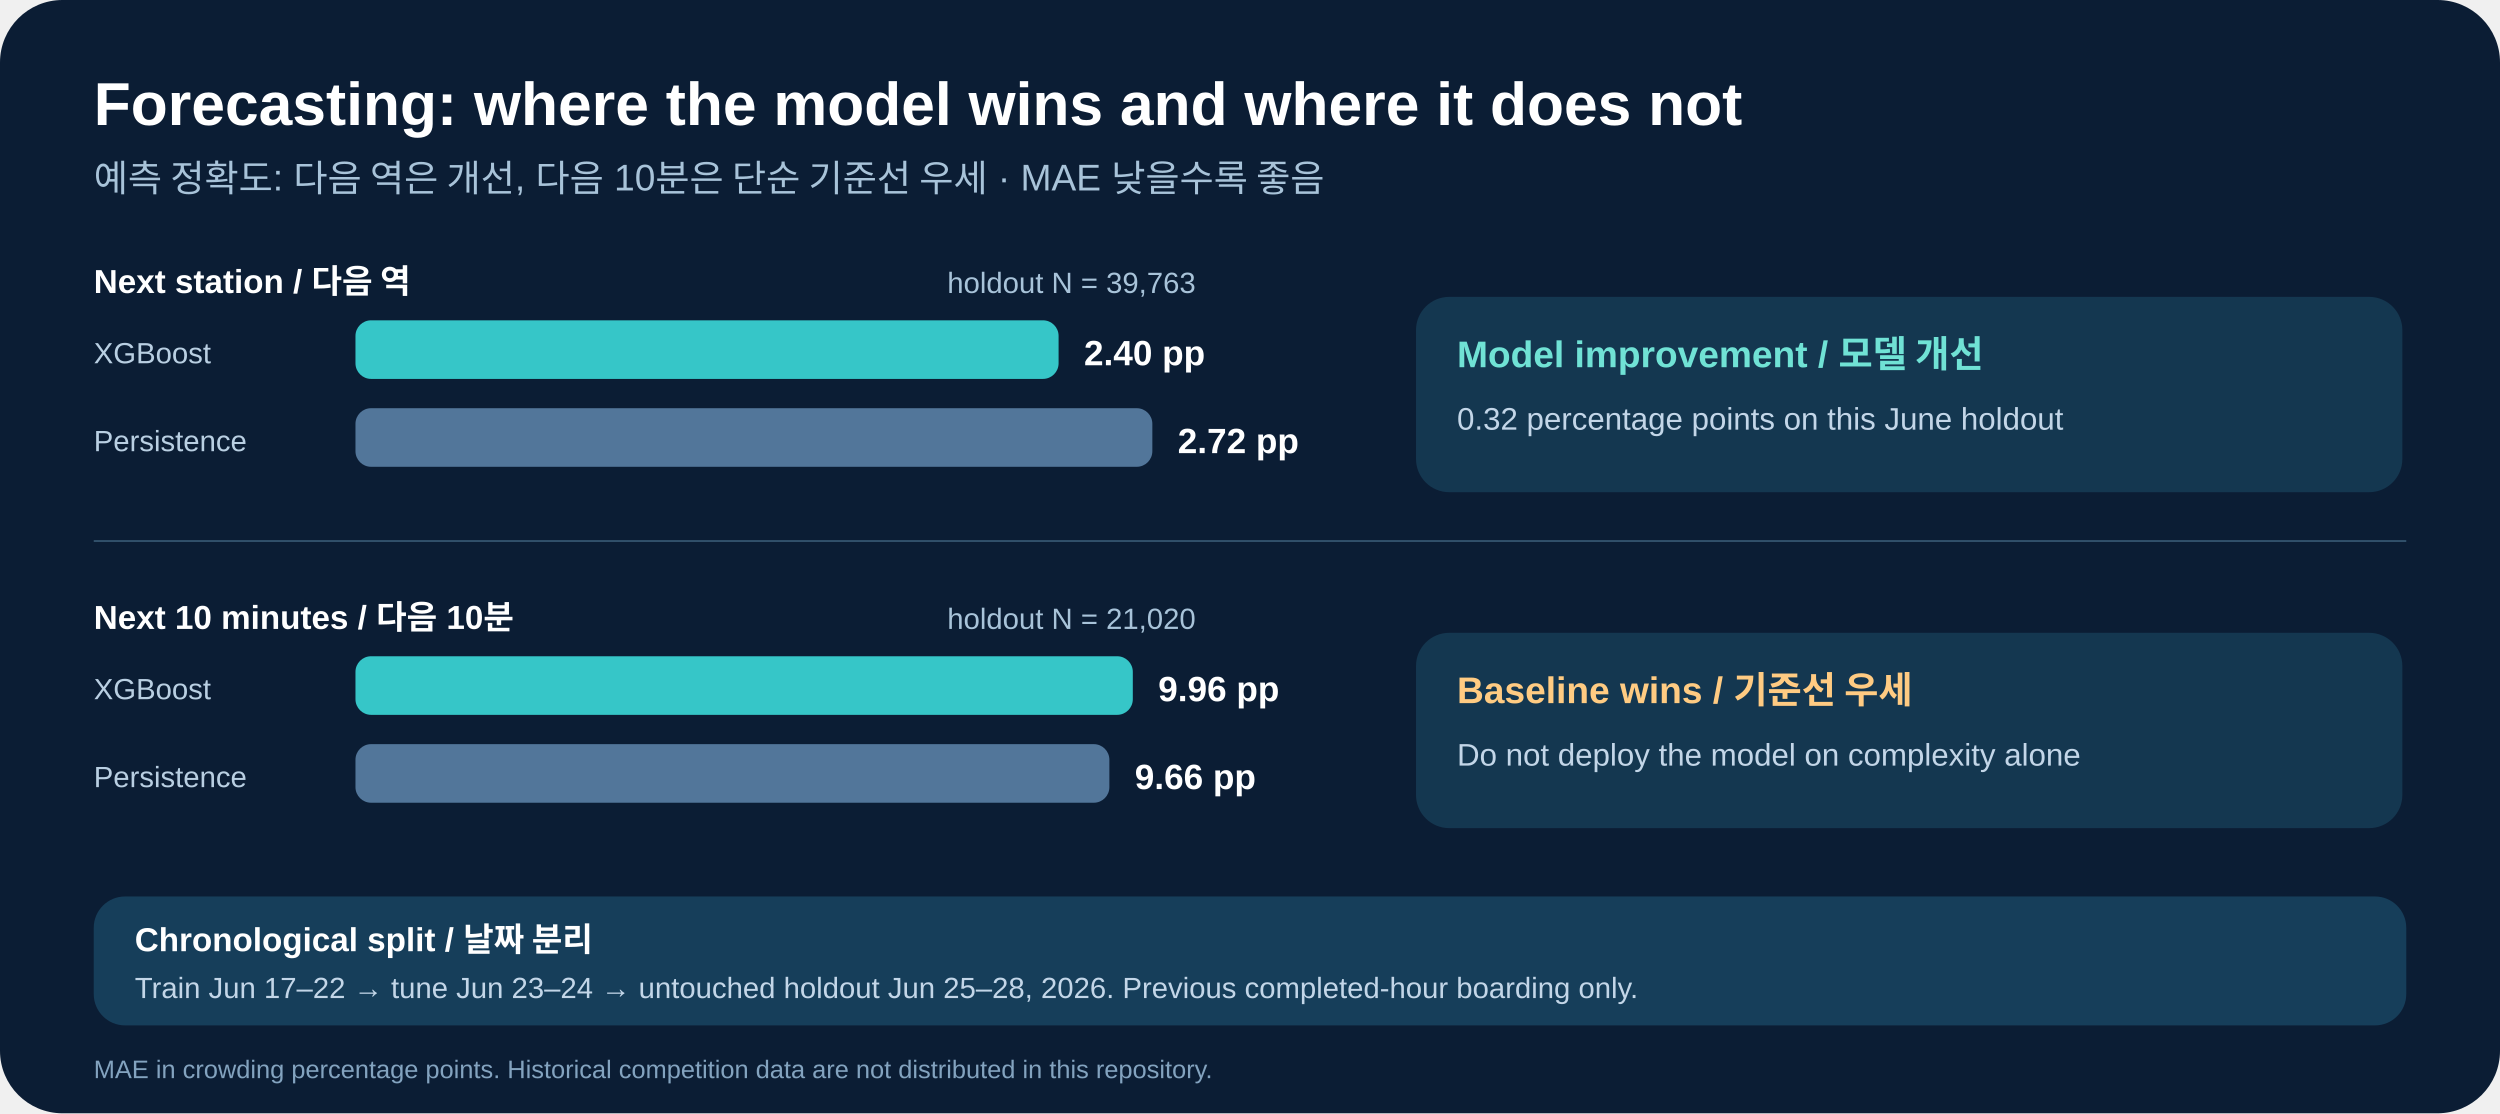
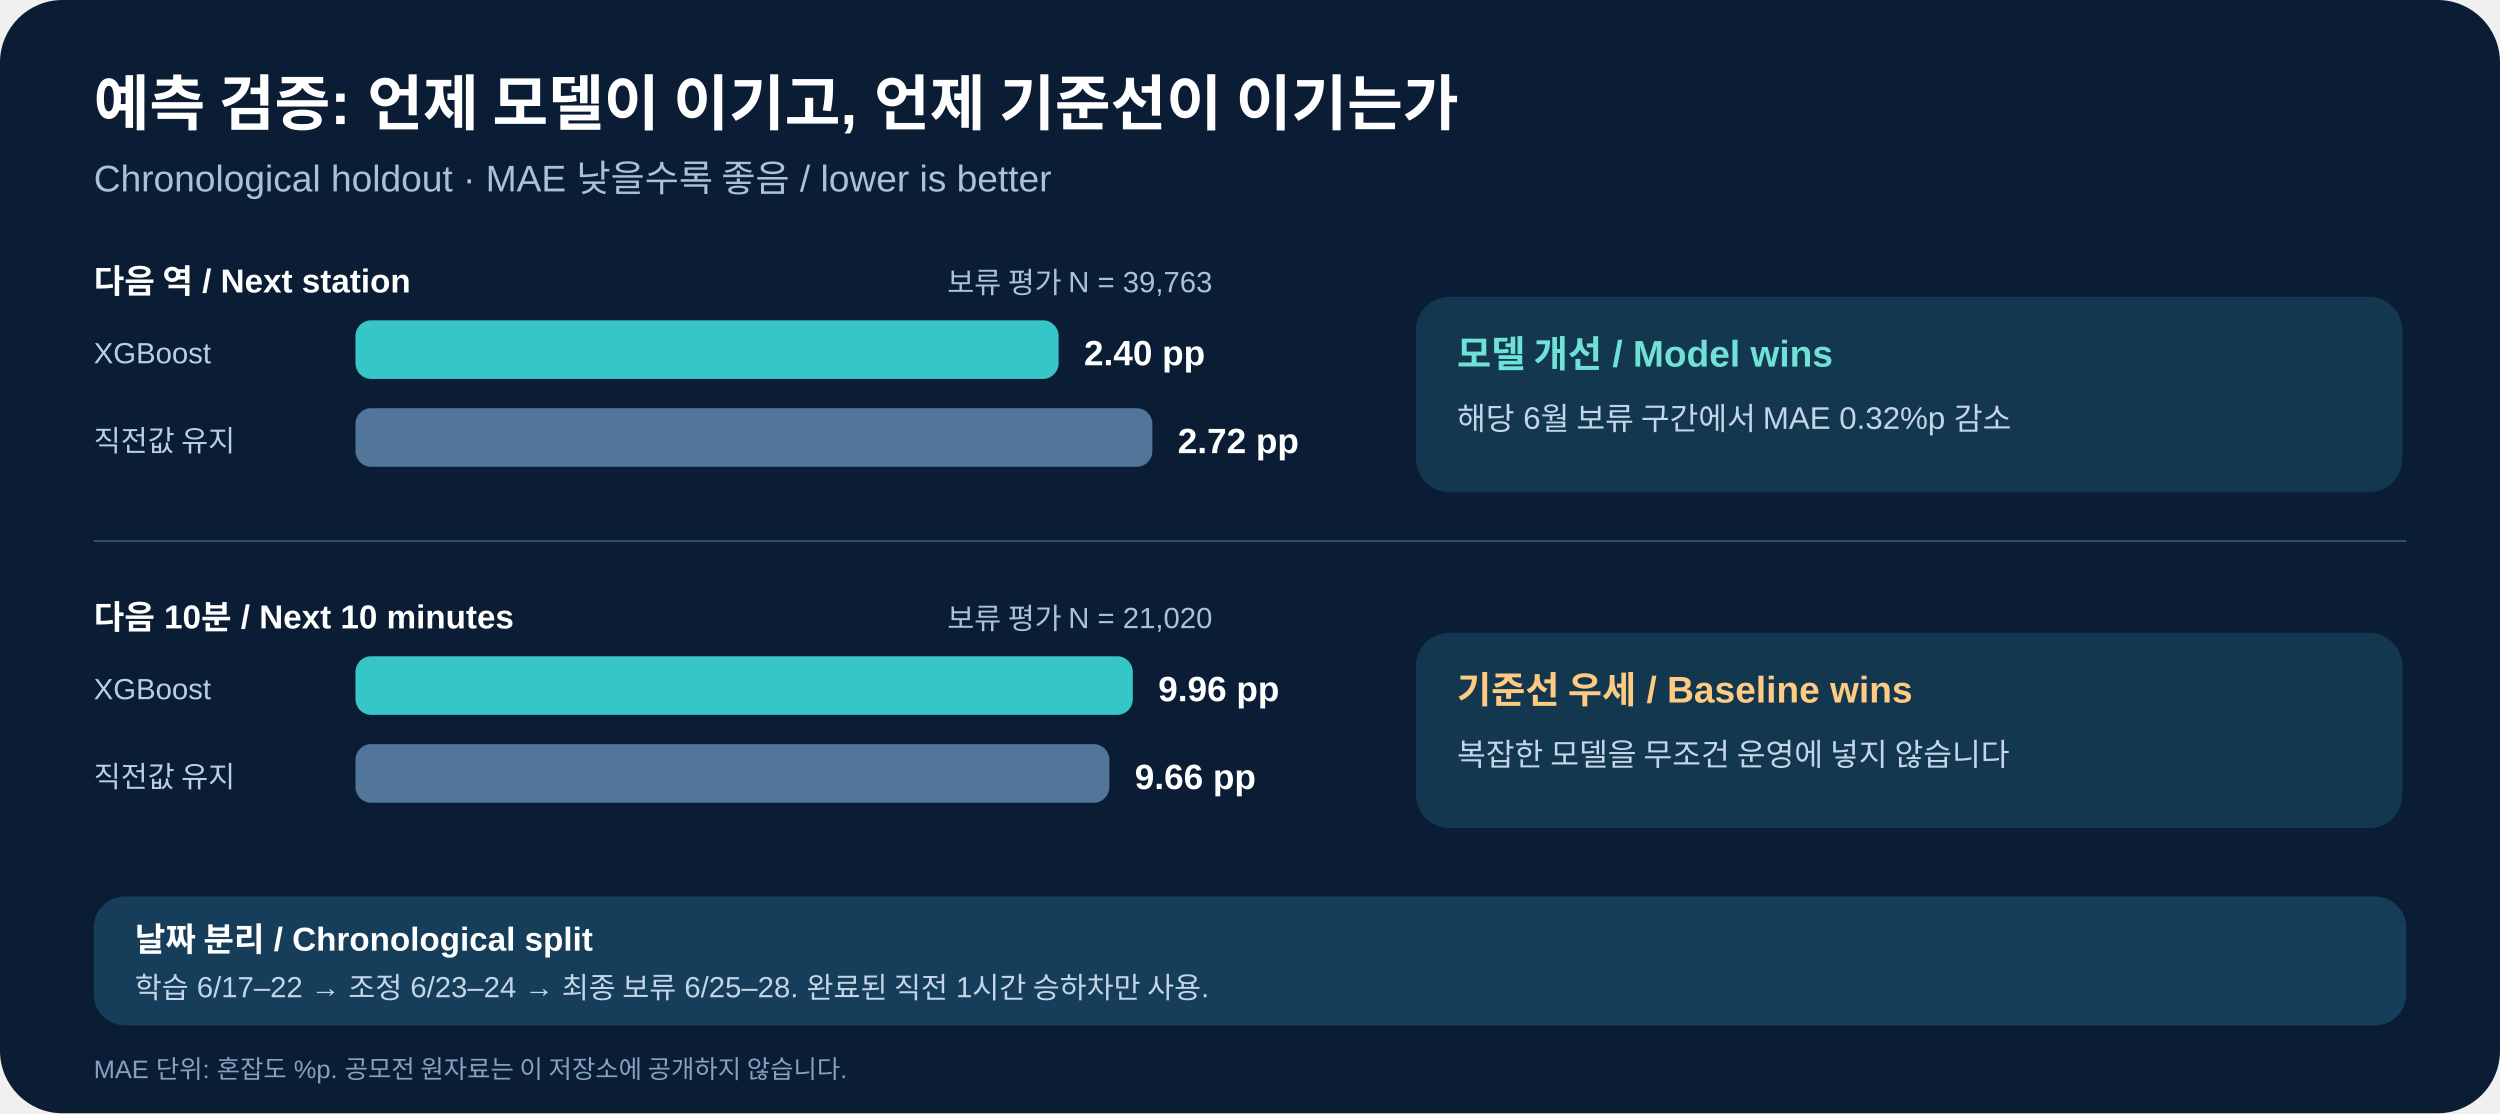
<svg xmlns="http://www.w3.org/2000/svg" width="1280" height="570" viewBox="0 0 1280 570" role="img" aria-labelledby="title desc">
  <rect width="1280" height="570" rx="32" fill="#0b1d34" />
-   <text x="48" y="64" font-family="Arial,sans-serif" font-size="31" font-weight="700" fill="#fff">Forecasting: where the model wins and where it does not</text>
-   <text x="48" y="98" font-family="Arial,sans-serif" font-size="19" fill="#a8c3d9">예측 정확도: 다음 역은 개선, 다음 10분은 단순 기준선 우세 · MAE 낮을수록 좋음</text>
+   <text x="48" y="64" font-family="Arial,sans-serif" font-size="31" font-weight="700" fill="#fff">예측 검증: 언제 모델이 이기고, 언제 기준선이 이기는가</text>
+   <text x="48" y="98" font-family="Arial,sans-serif" font-size="19" fill="#a8c3d9">Chronological holdout · MAE 낮을수록 좋음 / lower is better</text>
  <g font-family="Arial,sans-serif">
-     <text x="48" y="150" font-size="17" font-weight="700" fill="#fff">Next station / 다음 역</text>
-     <text x="485" y="150" font-size="15" fill="#a8c3d9">holdout N = 39,763</text>
+     <text x="48" y="150" font-size="17" font-weight="700" fill="#fff">다음 역 / Next station</text>
+     <text x="485" y="150" font-size="15" fill="#a8c3d9">보류 평가 N = 39,763</text>
    <text x="48" y="186" font-size="15" fill="#b9cfe2">XGBoost</text>
    <rect x="182" y="164" width="360" height="30" rx="8" fill="#36c6c8" />
    <text x="555" y="187" font-size="18" font-weight="700" fill="#fff">2.40 pp</text>
-     <text x="48" y="231" font-size="15" fill="#b9cfe2">Persistence</text>
+     <text x="48" y="231" font-size="15" fill="#b9cfe2">직전값 유지</text>
    <rect x="182" y="209" width="408" height="30" rx="8" fill="#52769a" />
    <text x="603" y="232" font-size="18" font-weight="700" fill="#fff">2.72 pp</text>
    <rect x="725" y="152" width="505" height="100" rx="17" fill="#143750" />
-     <text x="746" y="188" font-size="19" font-weight="700" fill="#70e2d5">Model improvement / 모델 개선</text>
-     <text x="746" y="220" font-size="16" fill="#c3d6e8">0.32 percentage points on this June holdout</text>
+     <text x="746" y="188" font-size="19" font-weight="700" fill="#70e2d5">모델 개선 / Model wins</text>
+     <text x="746" y="220" font-size="16" fill="#c3d6e8">해당 6월 보류 구간에서 MAE 0.32%p 감소</text>
    <line x1="48" y1="277" x2="1232" y2="277" stroke="#31506a" />
-     <text x="48" y="322" font-size="17" font-weight="700" fill="#fff">Next 10 minutes / 다음 10분</text>
-     <text x="485" y="322" font-size="15" fill="#a8c3d9">holdout N = 21,020</text>
+     <text x="48" y="322" font-size="17" font-weight="700" fill="#fff">다음 10분 / Next 10 minutes</text>
+     <text x="485" y="322" font-size="15" fill="#a8c3d9">보류 평가 N = 21,020</text>
    <text x="48" y="358" font-size="15" fill="#b9cfe2">XGBoost</text>
    <rect x="182" y="336" width="398" height="30" rx="8" fill="#36c6c8" />
    <text x="593" y="359" font-size="18" font-weight="700" fill="#fff">9.96 pp</text>
-     <text x="48" y="403" font-size="15" fill="#b9cfe2">Persistence</text>
+     <text x="48" y="403" font-size="15" fill="#b9cfe2">직전값 유지</text>
    <rect x="182" y="381" width="386" height="30" rx="8" fill="#52769a" />
    <text x="581" y="404" font-size="18" font-weight="700" fill="#fff">9.66 pp</text>
    <rect x="725" y="324" width="505" height="100" rx="17" fill="#143750" />
-     <text x="746" y="360" font-size="19" font-weight="700" fill="#ffcb82">Baseline wins / 기준선 우세</text>
-     <text x="746" y="392" font-size="16" fill="#c3d6e8">Do not deploy the model on complexity alone</text>
+     <text x="746" y="360" font-size="19" font-weight="700" fill="#ffcb82">기준선 우세 / Baseline wins</text>
+     <text x="746" y="392" font-size="16" fill="#c3d6e8">복잡한 모델을 무조건 운영에 넣지 않습니다</text>
    <rect x="48" y="459" width="1184" height="66" rx="16" fill="#163e5a" />
-     <text x="69" y="487" font-size="17" font-weight="700" fill="#fff">Chronological split / 날짜 분리</text>
-     <text x="69" y="511" font-size="15" fill="#c3d6e8">Train Jun 17–22  →  tune Jun 23–24  →  untouched holdout Jun 25–28, 2026. Previous completed-hour boarding only.</text>
-     <text x="48" y="552" font-size="13" fill="#83a3bf">MAE in crowding percentage points. Historical competition data are not distributed in this repository.</text>
+     <text x="69" y="487" font-size="17" font-weight="700" fill="#fff">날짜 분리 / Chronological split</text>
+     <text x="69" y="511" font-size="15" fill="#c3d6e8">학습 6/17–22  →  조정 6/23–24  →  최종 보류 6/25–28. 완료된 직전 1시간 승하차만 사용.</text>
+     <text x="48" y="552" font-size="13" fill="#83a3bf">MAE 단위: 혼잡도 %p. 공모전 원자료는 이 저장소에 공개하지 않습니다.</text>
  </g>
</svg>
